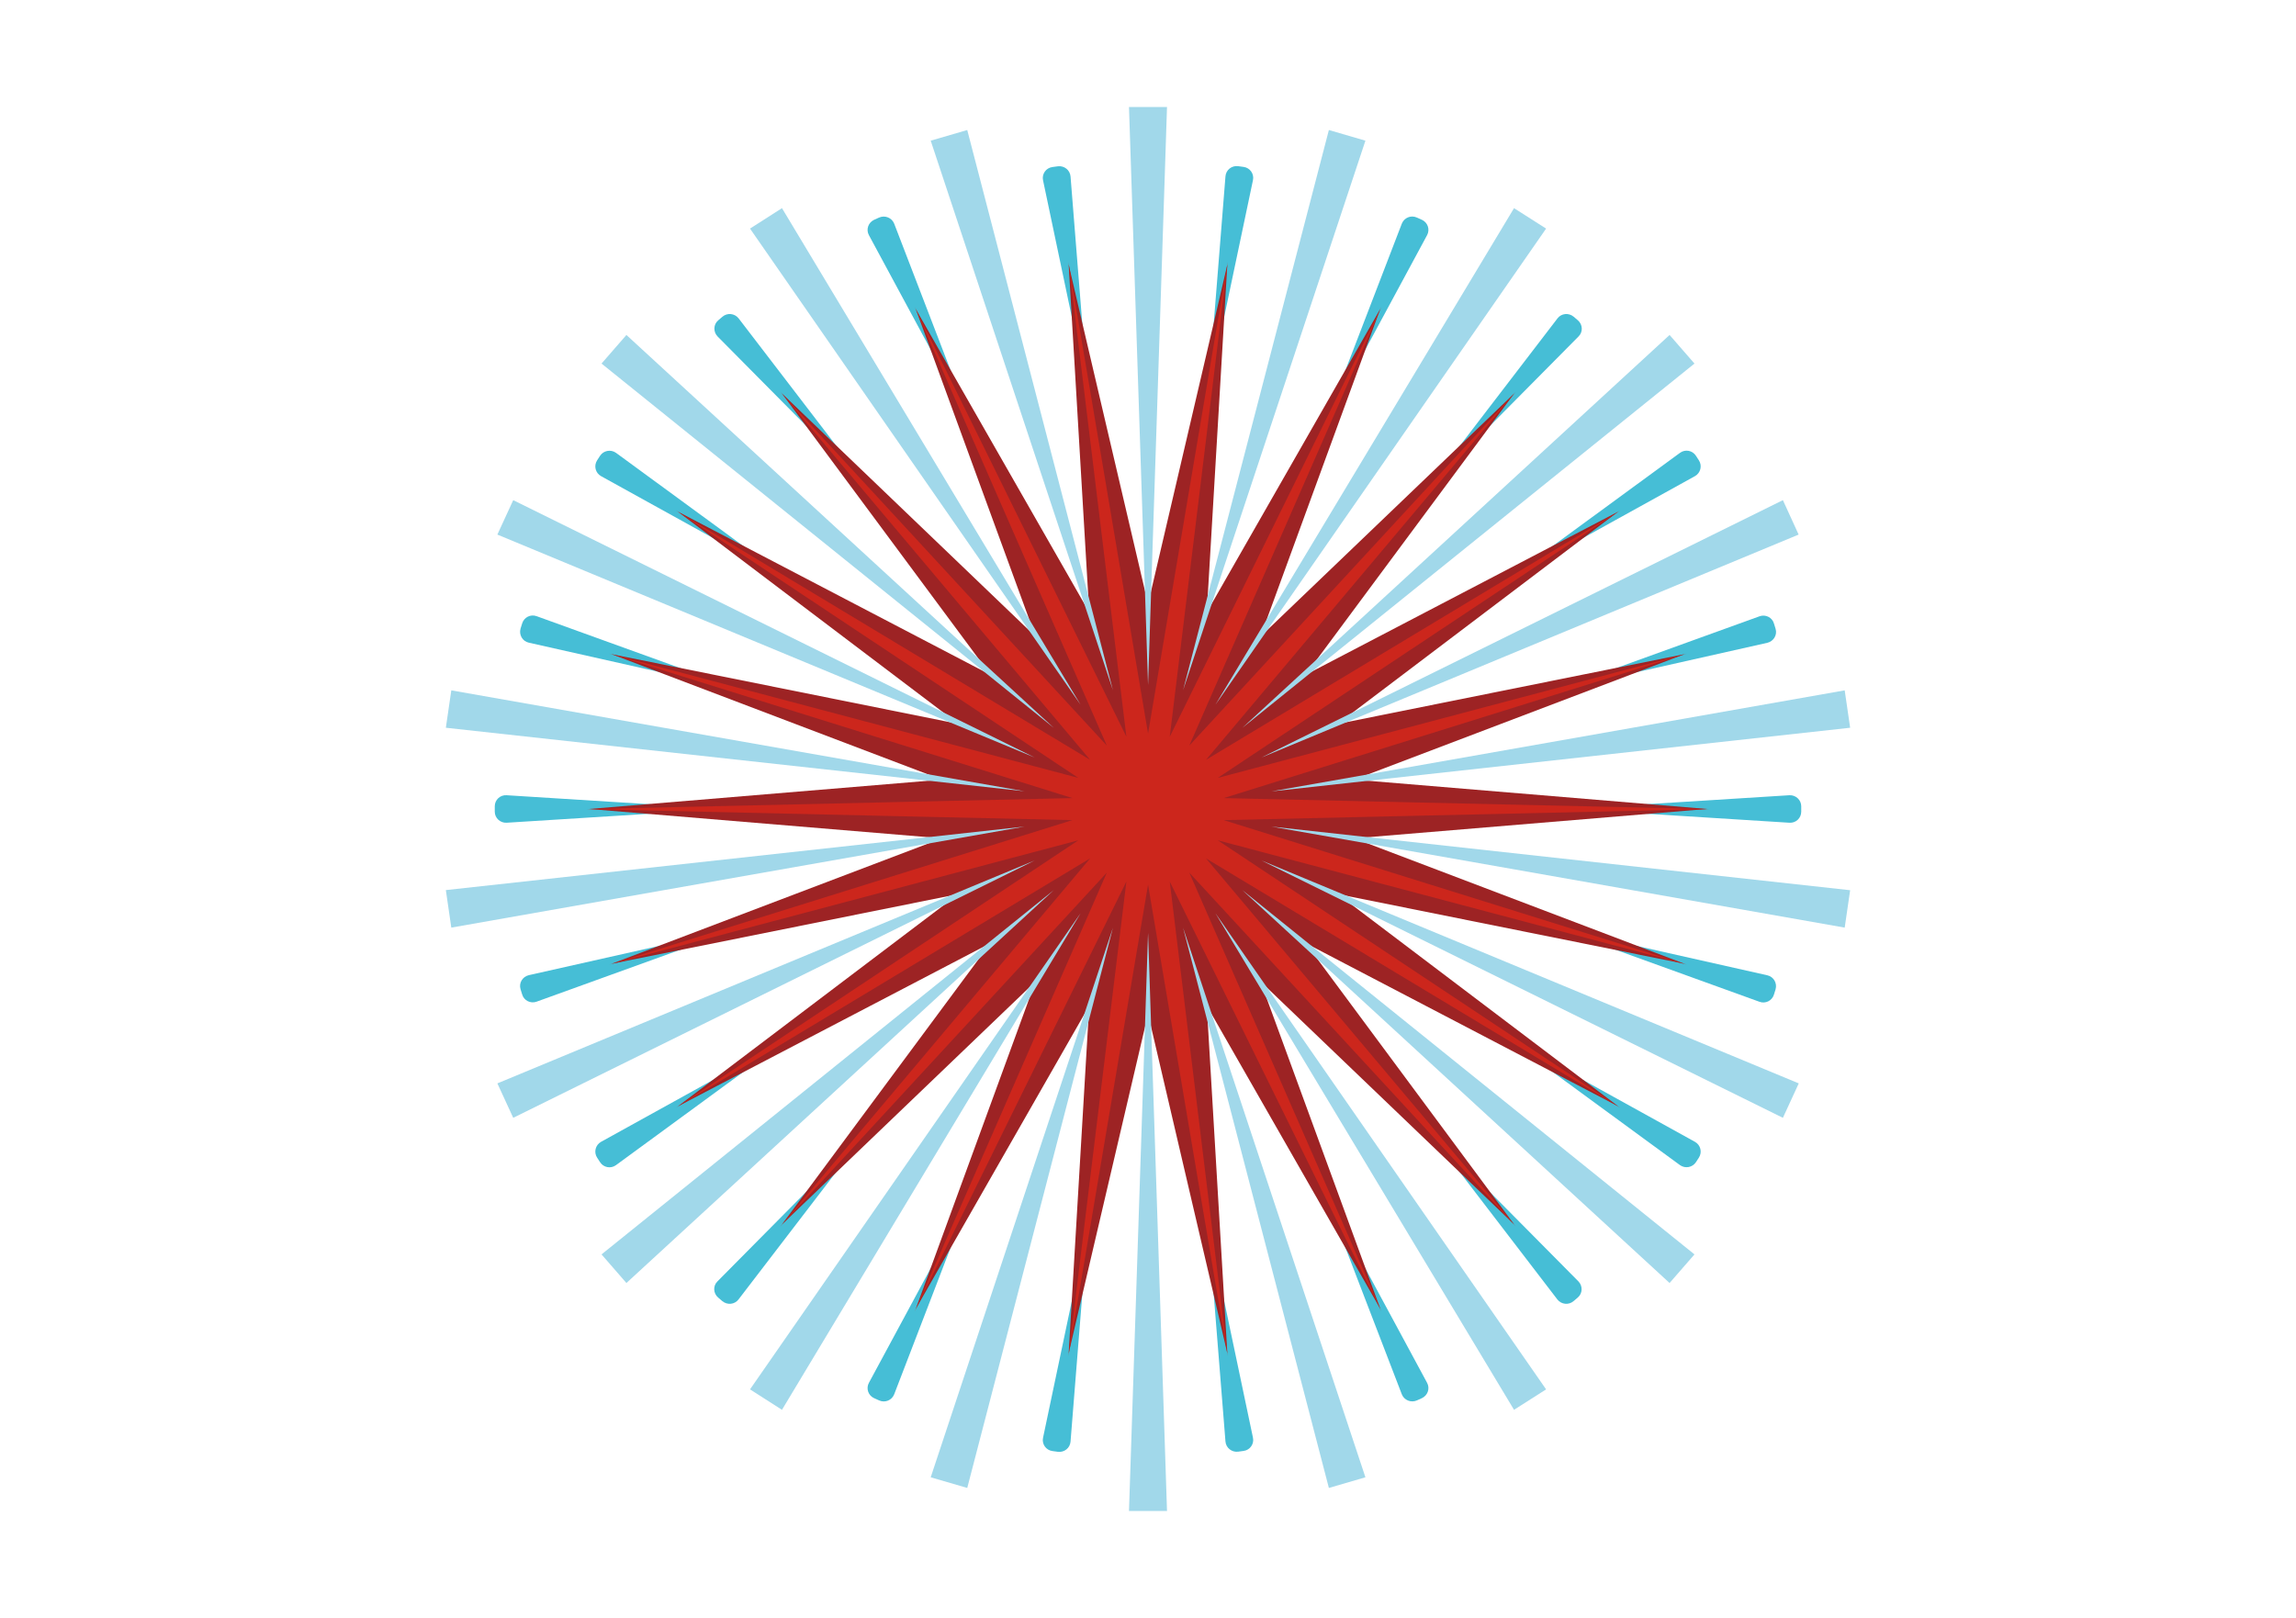
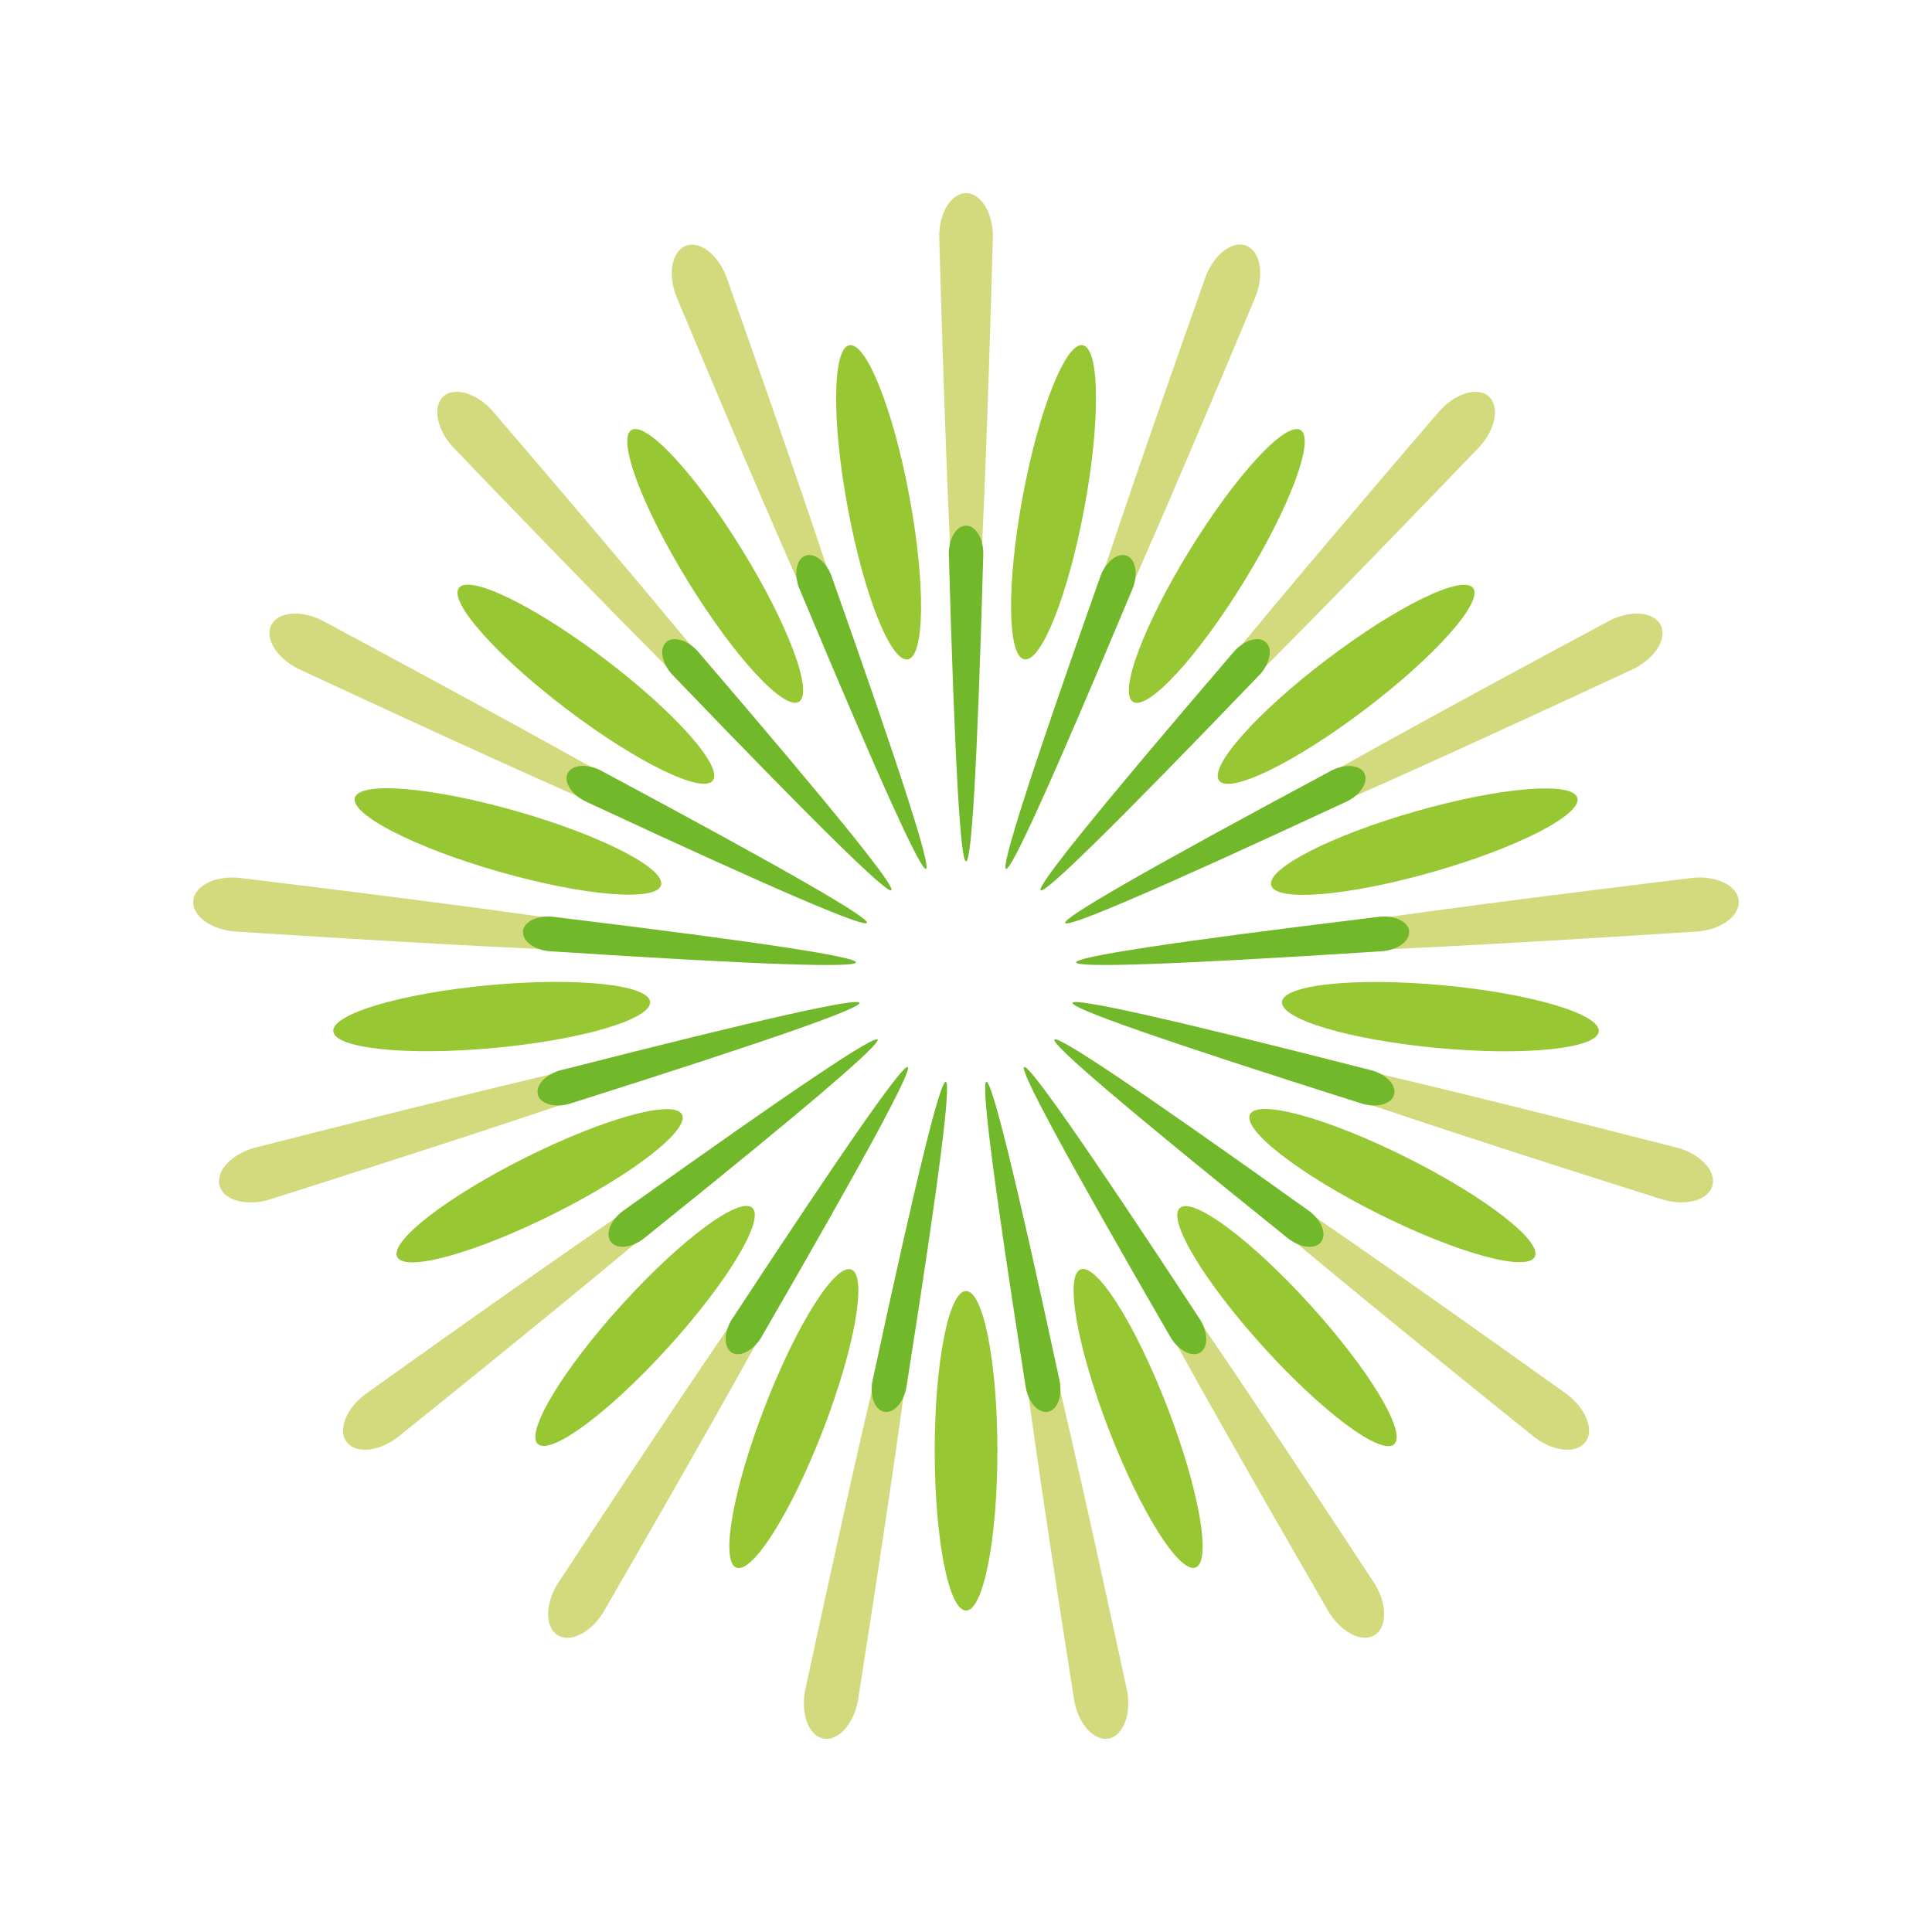
- <svg xmlns="http://www.w3.org/2000/svg" id="_图层_1" data-name="图层_1" viewBox="0 0 185.39 130.66">
+ <svg xmlns="http://www.w3.org/2000/svg" id="_图层_1" data-name="图层_1" viewBox="0 0 141.73 141.73">
  <defs>
    <style>
      .cls-1 {
-         fill: #9d2324;
+         fill: #71b92b;
      }

      .cls-2 {
-         fill: #a1d8ea;
+         fill: #d3da7e;
      }

      .cls-3 {
-         fill: #cc261c;
-       }
- 
-       .cls-4 {
-         fill: #46bed6;
+         fill: #98c734;
      }
    </style>
  </defs>
  <g>
-     <g id="_x3C_径向重复_x3E_">
-       <path class="cls-4" d="M58.57,65.33l-17.66,1.11c-.52.03-.96-.38-.96-.89v-.44c0-.52.44-.93.96-.89l17.66,1.11Z" />
-     </g>
-     <g id="_x3C_径向重复_x3E_-2" data-name="_x3C_径向重复_x3E_">
-       <path class="cls-4" d="M59.96,55.78l-17.26-3.88c-.51-.11-.81-.63-.67-1.13l.13-.42c.15-.5.68-.77,1.17-.59l16.63,6.01Z" />
-     </g>
-     <g id="_x3C_径向重复_x3E_-3" data-name="_x3C_径向重复_x3E_">
-       <path class="cls-4" d="M63.99,47l-15.46-8.55c-.45-.25-.6-.83-.32-1.27l.24-.37c.28-.43.87-.54,1.29-.24l14.25,10.43Z" />
-     </g>
-     <g id="_x3C_径向重复_x3E_-4" data-name="_x3C_径向重复_x3E_">
-       <path class="cls-4" d="M70.35,39.7l-12.41-12.53c-.36-.37-.34-.97.05-1.3l.34-.29c.39-.34.99-.28,1.31.13l10.72,13.99Z" />
-     </g>
-     <g id="_x3C_径向重复_x3E_-5" data-name="_x3C_径向重复_x3E_">
-       <path class="cls-4" d="M78.52,34.49l-8.36-15.5c-.25-.46-.05-1.02.42-1.24l.4-.18c.47-.21,1.03.01,1.22.49l6.32,16.43Z" />
-     </g>
-     <g id="_x3C_径向重复_x3E_-6" data-name="_x3C_径向重复_x3E_">
-       <path class="cls-4" d="M87.84,31.77l-3.62-17.21c-.11-.51.24-1,.75-1.07l.44-.06c.51-.07.99.3,1.03.82l1.4,17.53Z" />
-     </g>
-     <g id="_x3C_径向重复_x3E_-7" data-name="_x3C_径向重复_x3E_">
-       <path class="cls-4" d="M97.55,31.77l1.4-17.53c.04-.52.51-.89,1.03-.82l.44.06c.51.07.86.56.75,1.07l-3.62,17.21Z" />
-     </g>
-     <g id="_x3C_径向重复_x3E_-8" data-name="_x3C_径向重复_x3E_">
-       <path class="cls-4" d="M106.87,34.49l6.32-16.43c.19-.48.74-.71,1.22-.49l.4.18c.47.21.67.78.42,1.24l-8.36,15.5Z" />
-     </g>
-     <g id="_x3C_径向重复_x3E_-9" data-name="_x3C_径向重复_x3E_">
-       <path class="cls-4" d="M115.04,39.7l10.72-13.99c.31-.41.91-.47,1.31-.13l.34.29c.39.34.42.94.05,1.3l-12.41,12.53Z" />
-     </g>
-     <g id="_x3C_径向重复_x3E_-10" data-name="_x3C_径向重复_x3E_">
-       <path class="cls-4" d="M121.4,47l14.25-10.43c.42-.31,1.01-.2,1.29.24l.24.37c.28.43.13,1.02-.32,1.27l-15.46,8.55Z" />
-     </g>
-     <g id="_x3C_径向重复_x3E_-11" data-name="_x3C_径向重复_x3E_">
-       <path class="cls-4" d="M125.44,55.78l16.63-6.01c.49-.18,1.03.09,1.17.59l.13.42c.15.5-.16,1.01-.67,1.13l-17.26,3.88Z" />
-     </g>
-     <g id="_x3C_径向重复_x3E_-12" data-name="_x3C_径向重复_x3E_">
-       <path class="cls-4" d="M126.82,65.33l17.66-1.11c.52-.03.96.38.96.89v.44c0,.52-.44.93-.96.89l-17.66-1.11Z" />
-     </g>
-     <g id="_x3C_径向重复_x3E_-13" data-name="_x3C_径向重复_x3E_">
-       <path class="cls-4" d="M125.44,74.88l17.26,3.88c.51.11.81.63.67,1.13l-.13.42c-.15.5-.68.77-1.17.59l-16.63-6.01Z" />
-     </g>
-     <g id="_x3C_径向重复_x3E_-14" data-name="_x3C_径向重复_x3E_">
-       <path class="cls-4" d="M121.4,83.66l15.46,8.55c.45.25.6.83.32,1.27l-.24.37c-.28.43-.87.54-1.29.24l-14.25-10.43Z" />
-     </g>
-     <g id="_x3C_径向重复_x3E_-15" data-name="_x3C_径向重复_x3E_">
-       <path class="cls-4" d="M115.04,90.95l12.41,12.53c.36.37.34.97-.05,1.3l-.34.29c-.39.34-.99.28-1.31-.13l-10.72-13.99Z" />
-     </g>
-     <g id="_x3C_径向重复_x3E_-16" data-name="_x3C_径向重复_x3E_">
-       <path class="cls-4" d="M106.87,96.17l8.36,15.5c.25.46.05,1.02-.42,1.24l-.4.18c-.47.21-1.03-.01-1.22-.49l-6.32-16.43Z" />
-     </g>
-     <g id="_x3C_径向重复_x3E_-17" data-name="_x3C_径向重复_x3E_">
-       <path class="cls-4" d="M97.55,98.89l3.62,17.21c.11.51-.24,1-.75,1.07l-.44.06c-.51.07-.99-.3-1.03-.82l-1.4-17.53Z" />
-     </g>
-     <g id="_x3C_径向重复_x3E_-18" data-name="_x3C_径向重复_x3E_">
-       <path class="cls-4" d="M87.84,98.89l-1.4,17.53c-.04.52-.51.89-1.03.82l-.44-.06c-.51-.07-.86-.56-.75-1.07l3.62-17.21Z" />
-     </g>
-     <g id="_x3C_径向重复_x3E_-19" data-name="_x3C_径向重复_x3E_">
-       <path class="cls-4" d="M78.52,96.17l-6.32,16.43c-.19.48-.74.71-1.22.49l-.4-.18c-.47-.21-.67-.78-.42-1.24l8.36-15.5Z" />
-     </g>
-     <g id="_x3C_径向重复_x3E_-20" data-name="_x3C_径向重复_x3E_">
-       <path class="cls-4" d="M70.35,90.95l-10.72,13.99c-.31.41-.91.47-1.31.13l-.34-.29c-.39-.34-.42-.94-.05-1.3l12.41-12.53Z" />
-     </g>
-     <g id="_x3C_径向重复_x3E_-21" data-name="_x3C_径向重复_x3E_">
-       <path class="cls-4" d="M63.99,83.66l-14.25,10.43c-.42.31-1.01.2-1.29-.24l-.24-.37c-.28-.43-.13-1.02.32-1.27l15.46-8.55Z" />
-     </g>
-     <g id="_x3C_径向重复_x3E_-22" data-name="_x3C_径向重复_x3E_">
-       <path class="cls-4" d="M59.96,74.88l-16.63,6.01c-.49.18-1.03-.09-1.17-.59l-.13-.42c-.15-.5.16-1.01.67-1.13l17.26-3.88Z" />
-     </g>
-   </g>
-   <polygon class="cls-1" points="76.05 67.7 47.57 65.33 76.05 62.96 49.39 52.83 77.39 58.46 54.74 41.32 79.98 54.5 63.14 31.78 83.61 51.4 73.94 24.95 87.95 49.45 86.29 21.38 92.7 48.78 99.1 21.38 97.44 49.45 111.45 24.95 101.78 51.4 122.26 31.78 105.41 54.5 130.66 41.32 108.01 58.46 136.01 52.83 109.35 62.96 137.83 65.33 109.35 67.7 136.01 77.83 108.01 72.2 130.66 89.34 105.42 76.16 122.26 98.88 101.78 79.26 111.46 105.71 97.44 81.21 99.1 109.28 92.7 81.88 86.29 109.28 87.95 81.21 73.94 105.71 83.61 79.26 63.14 98.88 79.98 76.16 54.74 89.34 77.39 72.2 49.39 77.83 76.05 67.7" />
-   <g>
-     <polygon class="cls-3" points="92.7 70.4 87.33 102.18 91.23 70.2 77.03 99.05 89.92 69.61 67.86 93.51 88.8 68.64 60.89 85.45 88 67.43 56.57 75.76 87.6 66.08 54.69 65.33 87.6 64.58 56.57 54.9 88 63.23 60.89 45.21 88.8 62.02 67.86 37.15 89.92 61.05 77.03 31.61 91.23 60.46 87.33 28.48 92.7 60.26 98.06 28.48 94.16 60.46 108.36 31.61 95.47 61.05 117.53 37.15 96.6 62.02 124.51 45.21 97.4 63.23 128.83 54.9 97.8 64.58 130.7 65.33 97.8 66.08 128.83 75.76 97.4 67.43 124.51 85.45 96.6 68.64 117.53 93.51 95.47 69.61 108.36 99.05 94.16 70.2 98.06 102.18 92.7 70.4" />
-     <path class="cls-3" d="M97,35.79l-2.89,23.66-.24,1.98.88-1.79,10.42-21.18-9.46,21.61-.8,1.83,1.37-1.48,16.38-17.75-15.54,18.47-1.3,1.54,1.74-1.04,20.62-12.42-20.03,13.32-1.68,1.12,1.96-.52,23.01-6.1-22.72,7.09-1.94.6,2.03.05,24.55.56-24.55.56-2.03.05,1.94.6,22.72,7.09-23.01-6.1-1.96-.52,1.68,1.12,20.03,13.32-20.62-12.42-1.74-1.04,1.3,1.54,15.54,18.47-16.38-17.75-1.37-1.48.8,1.83,9.46,21.61-10.42-21.18-.88-1.79.24,1.98,2.89,23.66-3.97-23.51-.33-1.98-.33,1.98-3.97,23.51,2.89-23.66.24-1.98-.88,1.79-10.42,21.18,9.46-21.61.8-1.83-1.37,1.48-16.38,17.75,15.54-18.47,1.3-1.54-1.74,1.04-20.62,12.42,20.03-13.32,1.68-1.12-1.96.52-23.01,6.1,22.72-7.09,1.94-.6-2.03-.05-24.55-.56,24.55-.56,2.03-.05-1.94-.6-22.72-7.09,23.01,6.1,1.96.52-1.68-1.12-20.03-13.32,20.62,12.42,1.74,1.04-1.3-1.54-15.54-18.47,16.38,17.75,1.37,1.48-.8-1.83-9.46-21.61,10.42,21.18.88,1.79-.24-1.98-2.89-23.66,3.97,23.51.33,1.98.33-1.98,3.97-23.51M99.13,21.17l-6.43,38.07-6.43-38.07,4.68,38.32-17.1-34.73,15.52,35.45-26.37-28.58,25.02,29.73-33.46-20.15,32.51,21.61-37.88-10.04,37.4,11.67-39.23.89,39.23.89-37.4,11.67,37.88-10.04-32.51,21.61,33.46-20.15-25.02,29.73,26.37-28.58-15.52,35.45,17.1-34.73-4.68,38.32,6.43-38.07,6.43,38.07-4.68-38.32,17.1,34.73-15.52-35.45,26.37,28.58-25.02-29.73,33.46,20.15-32.51-21.61,37.88,10.04-37.4-11.67,39.23-.89-39.23-.89,37.4-11.67-37.88,10.04,32.51-21.61-33.46,20.15,25.02-29.73-26.37,28.58,15.52-35.45-17.1,34.74,4.68-38.32h0Z" />
+     <ellipse class="cls-3" cx="70.87" cy="106.43" rx="2.3" ry="11.72" />
+     <ellipse class="cls-3" cx="58.24" cy="104.06" rx="11.72" ry="2.3" transform="translate(-59.81 120.96) rotate(-68.91)" />
+     <ellipse class="cls-3" cx="47.32" cy="97.27" rx="11.7" ry="2.31" transform="translate(-56.51 66.95) rotate(-47.78)" />
+     <ellipse class="cls-3" cx="39.59" cy="86.98" rx="11.68" ry="2.31" transform="translate(-34.73 26.9) rotate(-26.57)" />
+     <ellipse class="cls-3" cx="36.07" cy="74.58" rx="11.67" ry="2.31" transform="translate(-6.76 3.66) rotate(-5.32)" />
+     <ellipse class="cls-3" cx="37.26" cy="61.74" rx="2.31" ry="11.68" transform="translate(-32.34 80.59) rotate(-74.05)" />
+     <ellipse class="cls-3" cx="42.98" cy="50.2" rx="2.31" ry="11.69" transform="translate(-22.99 54.1) rotate(-52.82)" />
+     <ellipse class="cls-3" cx="52.47" cy="41.51" rx="2.3" ry="11.71" transform="translate(-13.98 33.71) rotate(-31.65)" />
+     <ellipse class="cls-3" cx="64.45" cy="36.85" rx="2.3" ry="11.72" transform="translate(-5.65 12.41) rotate(-10.54)" />
+     <ellipse class="cls-3" cx="77.29" cy="36.85" rx="11.72" ry="2.3" transform="translate(26.92 106.09) rotate(-79.46)" />
+     <ellipse class="cls-3" cx="89.26" cy="41.51" rx="11.71" ry="2.3" transform="translate(7.09 95.72) rotate(-58.35)" />
+     <ellipse class="cls-3" cx="98.75" cy="50.19" rx="11.69" ry="2.31" transform="translate(-10.26 69.89) rotate(-37.18)" />
+     <ellipse class="cls-3" cx="104.48" cy="61.74" rx="11.68" ry="2.31" transform="translate(-12.94 31.09) rotate(-15.95)" />
+     <ellipse class="cls-3" cx="105.66" cy="74.58" rx="2.31" ry="11.67" transform="translate(21.61 172.87) rotate(-84.68)" />
+     <ellipse class="cls-3" cx="102.15" cy="86.98" rx="2.31" ry="11.68" transform="translate(-21.34 139.43) rotate(-63.43)" />
+     <ellipse class="cls-3" cx="94.41" cy="97.27" rx="2.31" ry="11.7" transform="translate(-40.87 88.69) rotate(-42.22)" />
+     <ellipse class="cls-3" cx="83.49" cy="104.06" rx="2.3" ry="11.72" transform="translate(-31.85 37.01) rotate(-21.09)" />
  </g>
  <g>
-     <polygon class="cls-2" points="92.7 75.33 94.23 122.02 91.16 122.02 92.7 75.33" />
-     <polygon class="cls-2" points="89.86 74.93 78.1 120.16 75.15 119.3 89.86 74.93" />
-     <polygon class="cls-2" points="87.25 73.75 63.14 113.85 60.56 112.2 87.25 73.75" />
-     <polygon class="cls-2" points="85.09 71.88 50.58 103.61 48.57 101.3 85.09 71.88" />
-     <polygon class="cls-2" points="83.54 69.49 41.44 90.27 40.16 87.49 83.54 69.49" />
-     <polygon class="cls-2" points="82.73 66.75 36.44 74.91 36 71.88 82.73 66.75" />
-     <polygon class="cls-2" points="82.73 63.9 36 58.77 36.44 55.75 82.73 63.9" />
-     <polygon class="cls-2" points="83.54 61.17 40.16 43.17 41.44 40.39 83.54 61.17" />
-     <polygon class="cls-2" points="85.09 58.78 48.57 29.36 50.58 27.05 85.09 58.78" />
-     <polygon class="cls-2" points="87.25 56.91 60.56 18.46 63.14 16.81 87.25 56.91" />
-     <polygon class="cls-2" points="89.86 55.73 75.15 11.36 78.1 10.5 89.86 55.73" />
-     <polygon class="cls-2" points="92.7 55.32 91.16 8.64 94.23 8.64 92.7 55.32" />
-     <polygon class="cls-2" points="95.53 55.73 107.3 10.5 110.25 11.36 95.53 55.73" />
-     <polygon class="cls-2" points="98.14 56.91 122.25 16.81 124.84 18.46 98.14 56.91" />
-     <polygon class="cls-2" points="100.31 58.78 134.81 27.05 136.82 29.36 100.31 58.78" />
-     <polygon class="cls-2" points="101.86 61.17 143.96 40.39 145.23 43.17 101.86 61.17" />
-     <polygon class="cls-2" points="102.66 63.91 148.95 55.75 149.39 58.77 102.66 63.91" />
-     <polygon class="cls-2" points="102.66 66.75 149.39 71.89 148.95 74.91 102.66 66.75" />
-     <polygon class="cls-2" points="101.86 69.49 145.24 87.49 143.96 90.27 101.86 69.49" />
-     <polygon class="cls-2" points="100.31 71.88 136.82 101.3 134.81 103.61 100.31 71.88" />
-     <polygon class="cls-2" points="98.14 73.75 124.84 112.2 122.25 113.85 98.14 73.75" />
-     <polygon class="cls-2" points="95.53 74.93 110.25 119.3 107.3 120.16 95.53 74.93" />
+     <path class="cls-2" d="M70.87,14.17c1.16,0,2.07,1.61,1.96,3.48-.68,24.28-1.34,34.83-1.96,34.83s-1.28-10.55-1.96-34.83c-.11-1.87.8-3.48,1.96-3.48Z" />
+     <path class="cls-2" d="M91.43,18.03c1.08.42,1.35,2.25.58,3.96-9.37,22.39-13.78,31.99-14.36,31.76s2.6-10.3,10.7-33.19c.57-1.78,2-2.96,3.08-2.54Z" />
+     <path class="cls-2" d="M109.22,29.09c.86.78.45,2.59-.89,3.9-16.79,17.48-24.35,24.83-24.81,24.41s6.13-8.66,21.92-27.06c1.18-1.45,2.93-2.03,3.79-1.25Z" />
+     <path class="cls-2" d="M121.83,45.86c.52,1.04-.52,2.58-2.23,3.32-21.95,10.21-31.64,14.32-31.92,13.76s8.83-5.85,30.17-17.29c1.62-.93,3.46-.83,3.98.21Z" />
+     <path class="cls-2" d="M127.55,66.07c.11,1.16-1.41,2.22-3.27,2.28-24.14,1.56-34.66,1.88-34.71,1.25s10.34-2.25,34.35-5.17c1.84-.28,3.53.48,3.63,1.64Z" />
+     <path class="cls-2" d="M125.62,86.99c-.32,1.12-2.11,1.55-3.87.94-23.07-7.3-32.99-10.82-32.82-11.43s10.45,1.65,33.89,7.64c1.82.41,3.12,1.73,2.8,2.85Z" />
+     <path class="cls-2" d="M116.3,105.79c-.7.93-2.53.68-3.95-.53-18.88-15.18-26.87-22.06-26.49-22.56s9.15,5.33,28.86,19.42c1.55,1.04,2.28,2.74,1.59,3.67Z" />
+     <path class="cls-2" d="M100.84,119.95c-.98.61-2.6-.28-3.49-1.92-12.15-21-17.12-30.32-16.59-30.65s6.62,8.29,19.93,28.57c1.07,1.53,1.14,3.39.16,4Z" />
+     <path class="cls-2" d="M81.33,127.54c-1.14.21-2.33-1.2-2.57-3.06-3.77-23.99-5.06-34.48-4.44-34.6s3.19,10.13,8.3,33.87c.45,1.82-.15,3.57-1.29,3.79Z" />
+     <path class="cls-2" d="M60.41,127.54c-1.14-.21-1.74-1.97-1.29-3.79,5.11-23.74,7.69-33.99,8.3-33.87s-.67,10.6-4.44,34.6c-.24,1.86-1.43,3.28-2.57,3.06Z" />
+     <path class="cls-2" d="M40.9,119.95c-.98-.61-.91-2.46.16-4,13.31-20.28,19.4-28.9,19.93-28.57s-4.44,9.64-16.59,30.65c-.89,1.65-2.51,2.54-3.49,1.92Z" />
+     <path class="cls-2" d="M25.43,105.79c-.7-.93.04-2.63,1.59-3.67,19.71-14.08,28.48-19.92,28.86-19.42s-7.61,7.38-26.49,22.56c-1.42,1.21-3.25,1.46-3.95.53Z" />
+     <path class="cls-2" d="M16.11,86.99c-.32-1.12.98-2.44,2.8-2.85,23.44-5.98,33.72-8.24,33.89-7.64s-9.75,4.12-32.82,11.43c-1.76.61-3.56.18-3.87-.94Z" />
+     <path class="cls-2" d="M14.18,66.07c.11-1.16,1.79-1.92,3.63-1.64,24.01,2.92,34.41,4.55,34.35,5.17-.06.62-10.58.3-34.71-1.25-1.86-.07-3.38-1.12-3.27-2.28Z" />
+     <path class="cls-2" d="M19.9,45.86c.52-1.04,2.36-1.14,3.98-.21,21.34,11.44,30.45,16.73,30.17,17.29s-9.97-3.55-31.92-13.76c-1.71-.74-2.75-2.27-2.23-3.32Z" />
+     <path class="cls-2" d="M32.51,29.09c.86-.78,2.61-.21,3.79,1.25,15.78,18.41,22.38,26.64,21.92,27.06s-8.02-6.93-24.81-24.41c-1.33-1.31-1.74-3.12-.89-3.9Z" />
+     <path class="cls-2" d="M50.3,18.03c1.08-.42,2.51.75,3.08,2.54,8.1,22.89,11.28,32.96,10.7,33.19s-4.99-9.37-14.36-31.76c-.77-1.71-.5-3.54.58-3.96Z" />
+   </g>
+   <g>
+     <path class="cls-1" d="M70.87,38.56c.74,0,1.33,1.04,1.26,2.24-.44,15.61-.86,22.39-1.26,22.39s-.82-6.78-1.26-22.39c-.07-1.2.52-2.24,1.26-2.24Z" />
+     <path class="cls-1" d="M82.66,40.77c.69.27.87,1.45.37,2.55-6.03,14.4-8.86,20.57-9.23,20.42s1.67-6.62,6.88-21.34c.37-1.15,1.29-1.9,1.98-1.63Z" />
+     <path class="cls-1" d="M92.86,47.11c.55.5.29,1.67-.57,2.51-10.8,11.24-15.66,15.97-15.95,15.69s3.94-5.57,14.09-17.4c.76-.93,1.88-1.31,2.43-.8Z" />
+     <path class="cls-1" d="M100.09,56.73c.33.67-.33,1.66-1.43,2.13-14.11,6.56-20.34,9.21-20.52,8.85s5.68-3.76,19.4-11.11c1.04-.6,2.23-.53,2.56.14Z" />
+     <path class="cls-1" d="M103.37,68.32c.07.74-.91,1.42-2.1,1.47-15.52,1-22.28,1.21-22.32.81s6.65-1.45,22.09-3.33c1.19-.18,2.27.31,2.34,1.05Z" />
+     <path class="cls-1" d="M102.27,80.31c-.2.72-1.36,1-2.49.61-14.83-4.7-21.21-6.96-21.1-7.35s6.72,1.06,21.79,4.91c1.17.26,2,1.11,1.8,1.83Z" />
+     <path class="cls-1" d="M96.92,91.1c-.45.6-1.62.44-2.54-.34-12.14-9.76-17.28-14.18-17.03-14.5s5.88,3.43,18.55,12.48c1,.67,1.47,1.76,1.02,2.36Z" />
+     <path class="cls-1" d="M88.05,99.22c-.63.39-1.67-.18-2.25-1.24-7.81-13.5-11.01-19.49-10.67-19.7s4.25,5.33,12.81,18.37c.69.99.74,2.18.1,2.57Z" />
+     <path class="cls-1" d="M76.87,103.57c-.73.14-1.5-.77-1.65-1.97-2.42-15.43-3.25-22.17-2.86-22.24s2.05,6.51,5.34,21.78c.29,1.17-.1,2.3-.83,2.43Z" />
+     <path class="cls-1" d="M64.87,103.57c-.73-.14-1.12-1.26-.83-2.43,3.29-15.26,4.94-21.85,5.34-21.78s-.43,6.82-2.86,22.24c-.15,1.19-.92,2.11-1.65,1.97Z" />
+     <path class="cls-1" d="M53.68,99.22c-.63-.39-.59-1.58.1-2.57,8.56-13.04,12.47-18.58,12.81-18.37s-2.86,6.2-10.67,19.7c-.57,1.06-1.61,1.63-2.25,1.24Z" />
+     <path class="cls-1" d="M44.81,91.1c-.45-.6.02-1.69,1.02-2.36,12.67-9.05,18.31-12.8,18.55-12.48s-4.89,4.75-17.03,14.5c-.91.78-2.09.94-2.54.34Z" />
+     <path class="cls-1" d="M39.46,80.31c-.2-.72.63-1.57,1.8-1.83,15.07-3.85,21.68-5.3,21.79-4.91s-6.27,2.65-21.1,7.35c-1.13.39-2.29.11-2.49-.61Z" />
+     <path class="cls-1" d="M38.36,68.32c.07-.74,1.15-1.23,2.34-1.05,15.44,1.88,22.12,2.93,22.09,3.33s-6.8.2-22.32-.81c-1.2-.04-2.17-.72-2.1-1.47Z" />
+     <path class="cls-1" d="M41.64,56.73c.33-.67,1.52-.73,2.56-.14,13.72,7.35,19.58,10.75,19.4,11.11s-6.41-2.28-20.52-8.85c-1.1-.48-1.77-1.46-1.43-2.13Z" />
+     <path class="cls-1" d="M48.87,47.11c.55-.5,1.68-.13,2.43.8,10.15,11.83,14.39,17.13,14.09,17.4s-5.16-4.46-15.95-15.69c-.86-.84-1.12-2-.57-2.51Z" />
+     <path class="cls-1" d="M59.07,40.77c.69-.27,1.61.48,1.98,1.63,5.21,14.72,7.25,21.19,6.88,21.34s-3.21-6.03-9.23-20.42c-.5-1.1-.32-2.28.37-2.55Z" />
  </g>
</svg>
